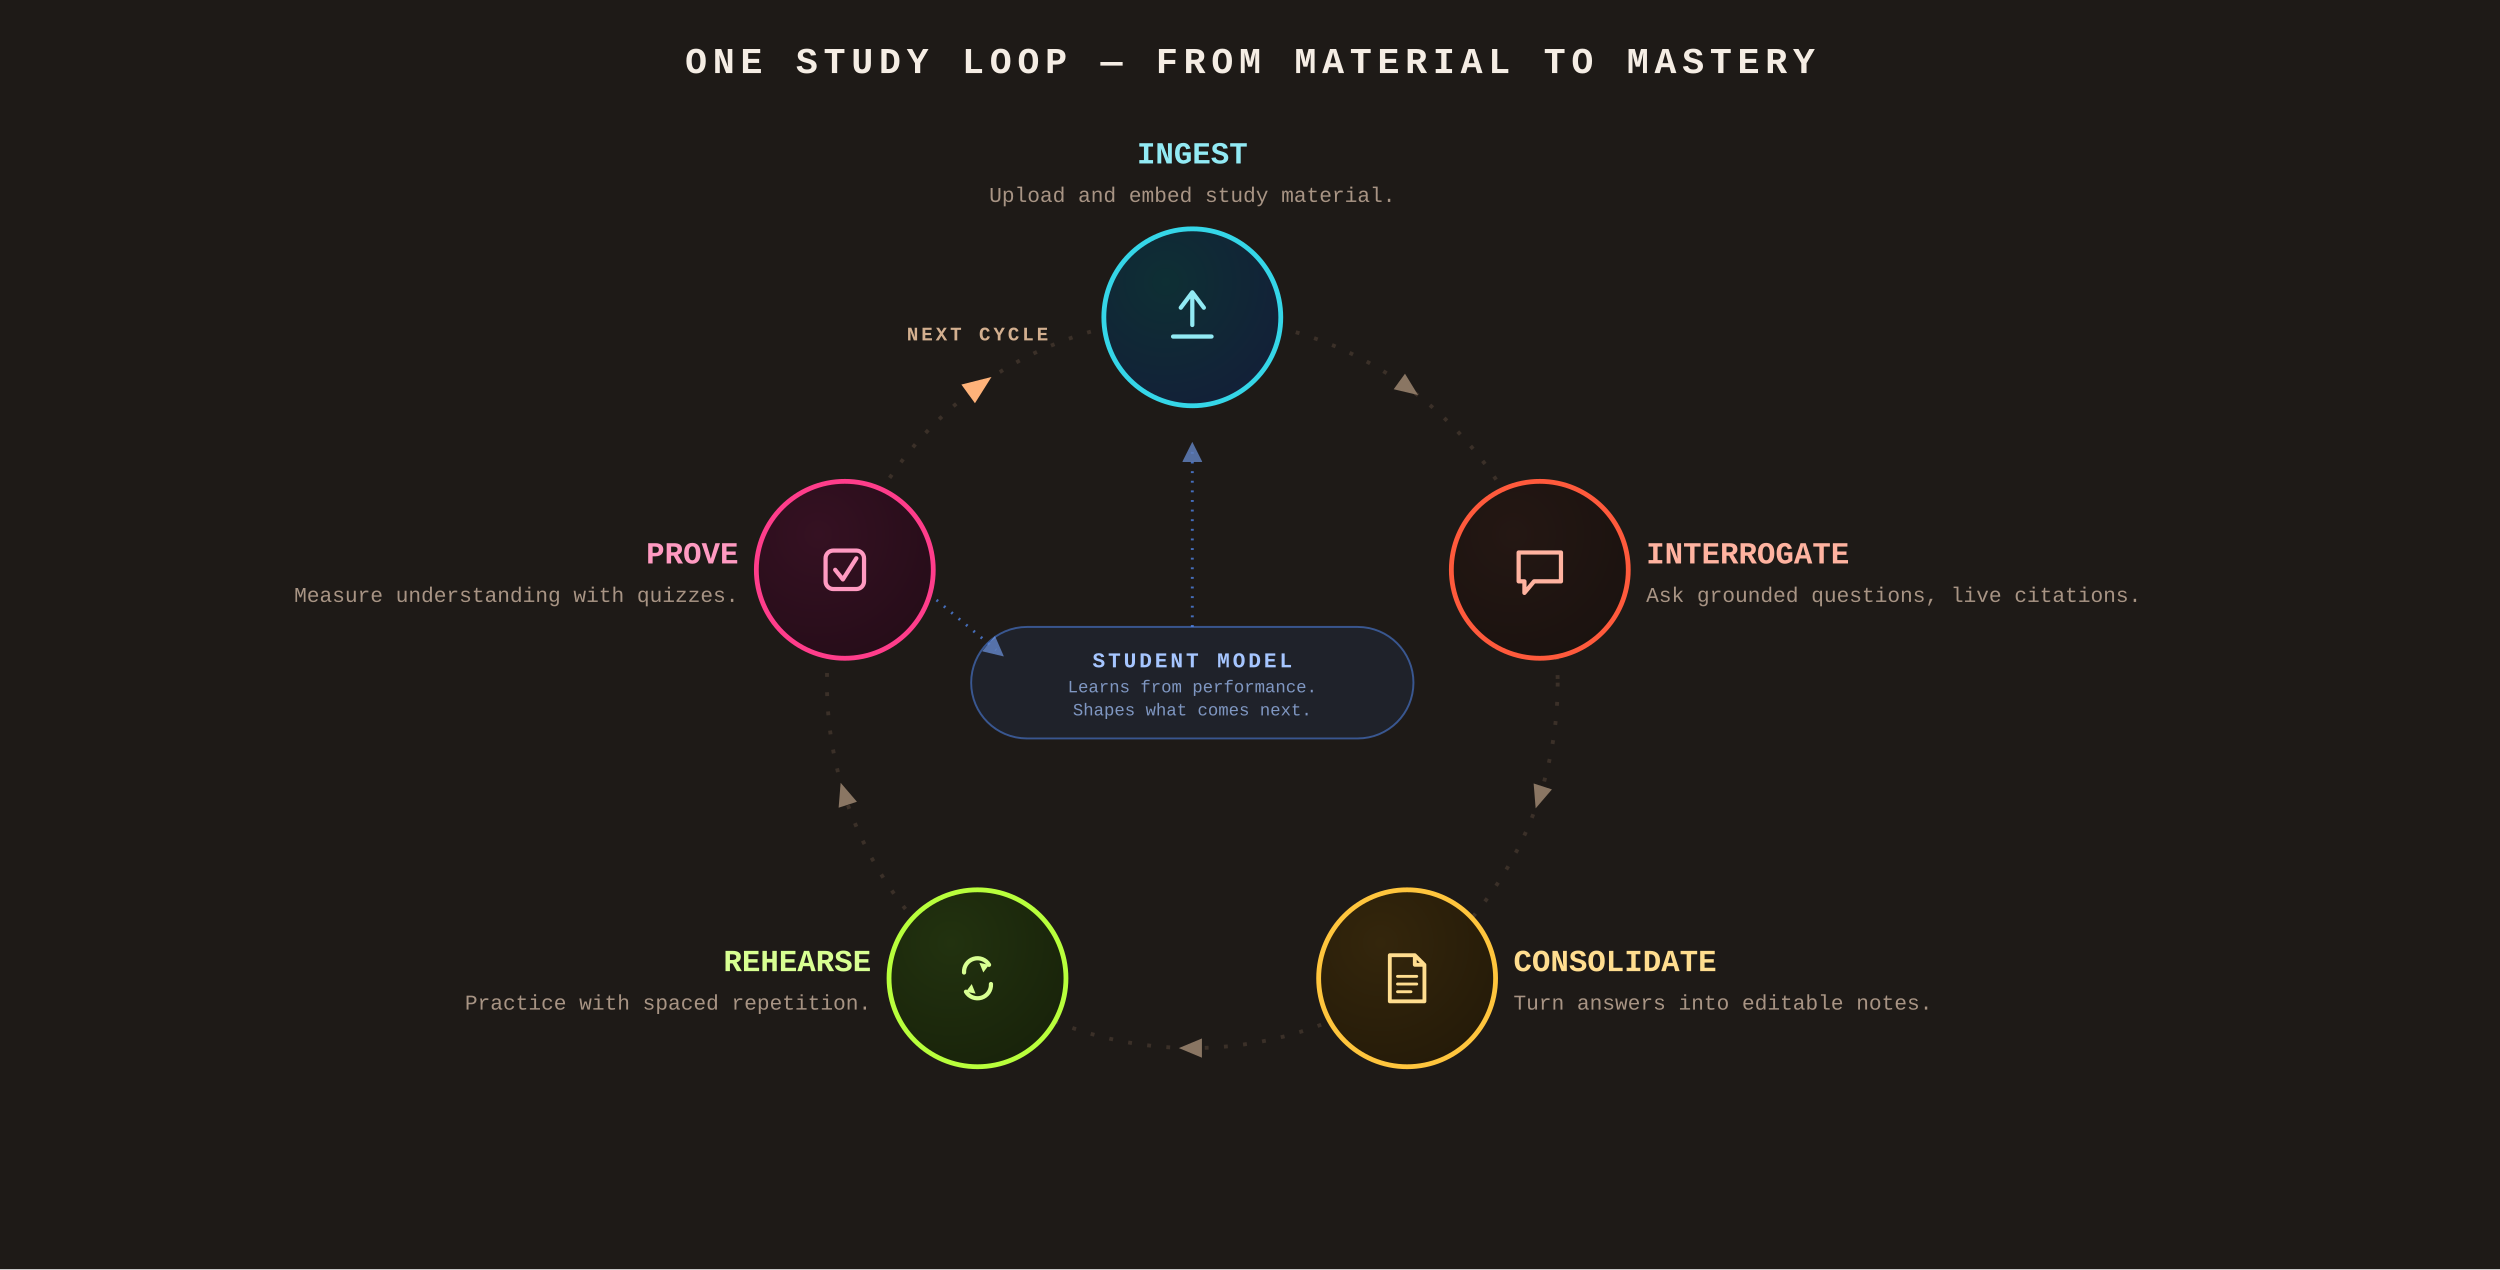
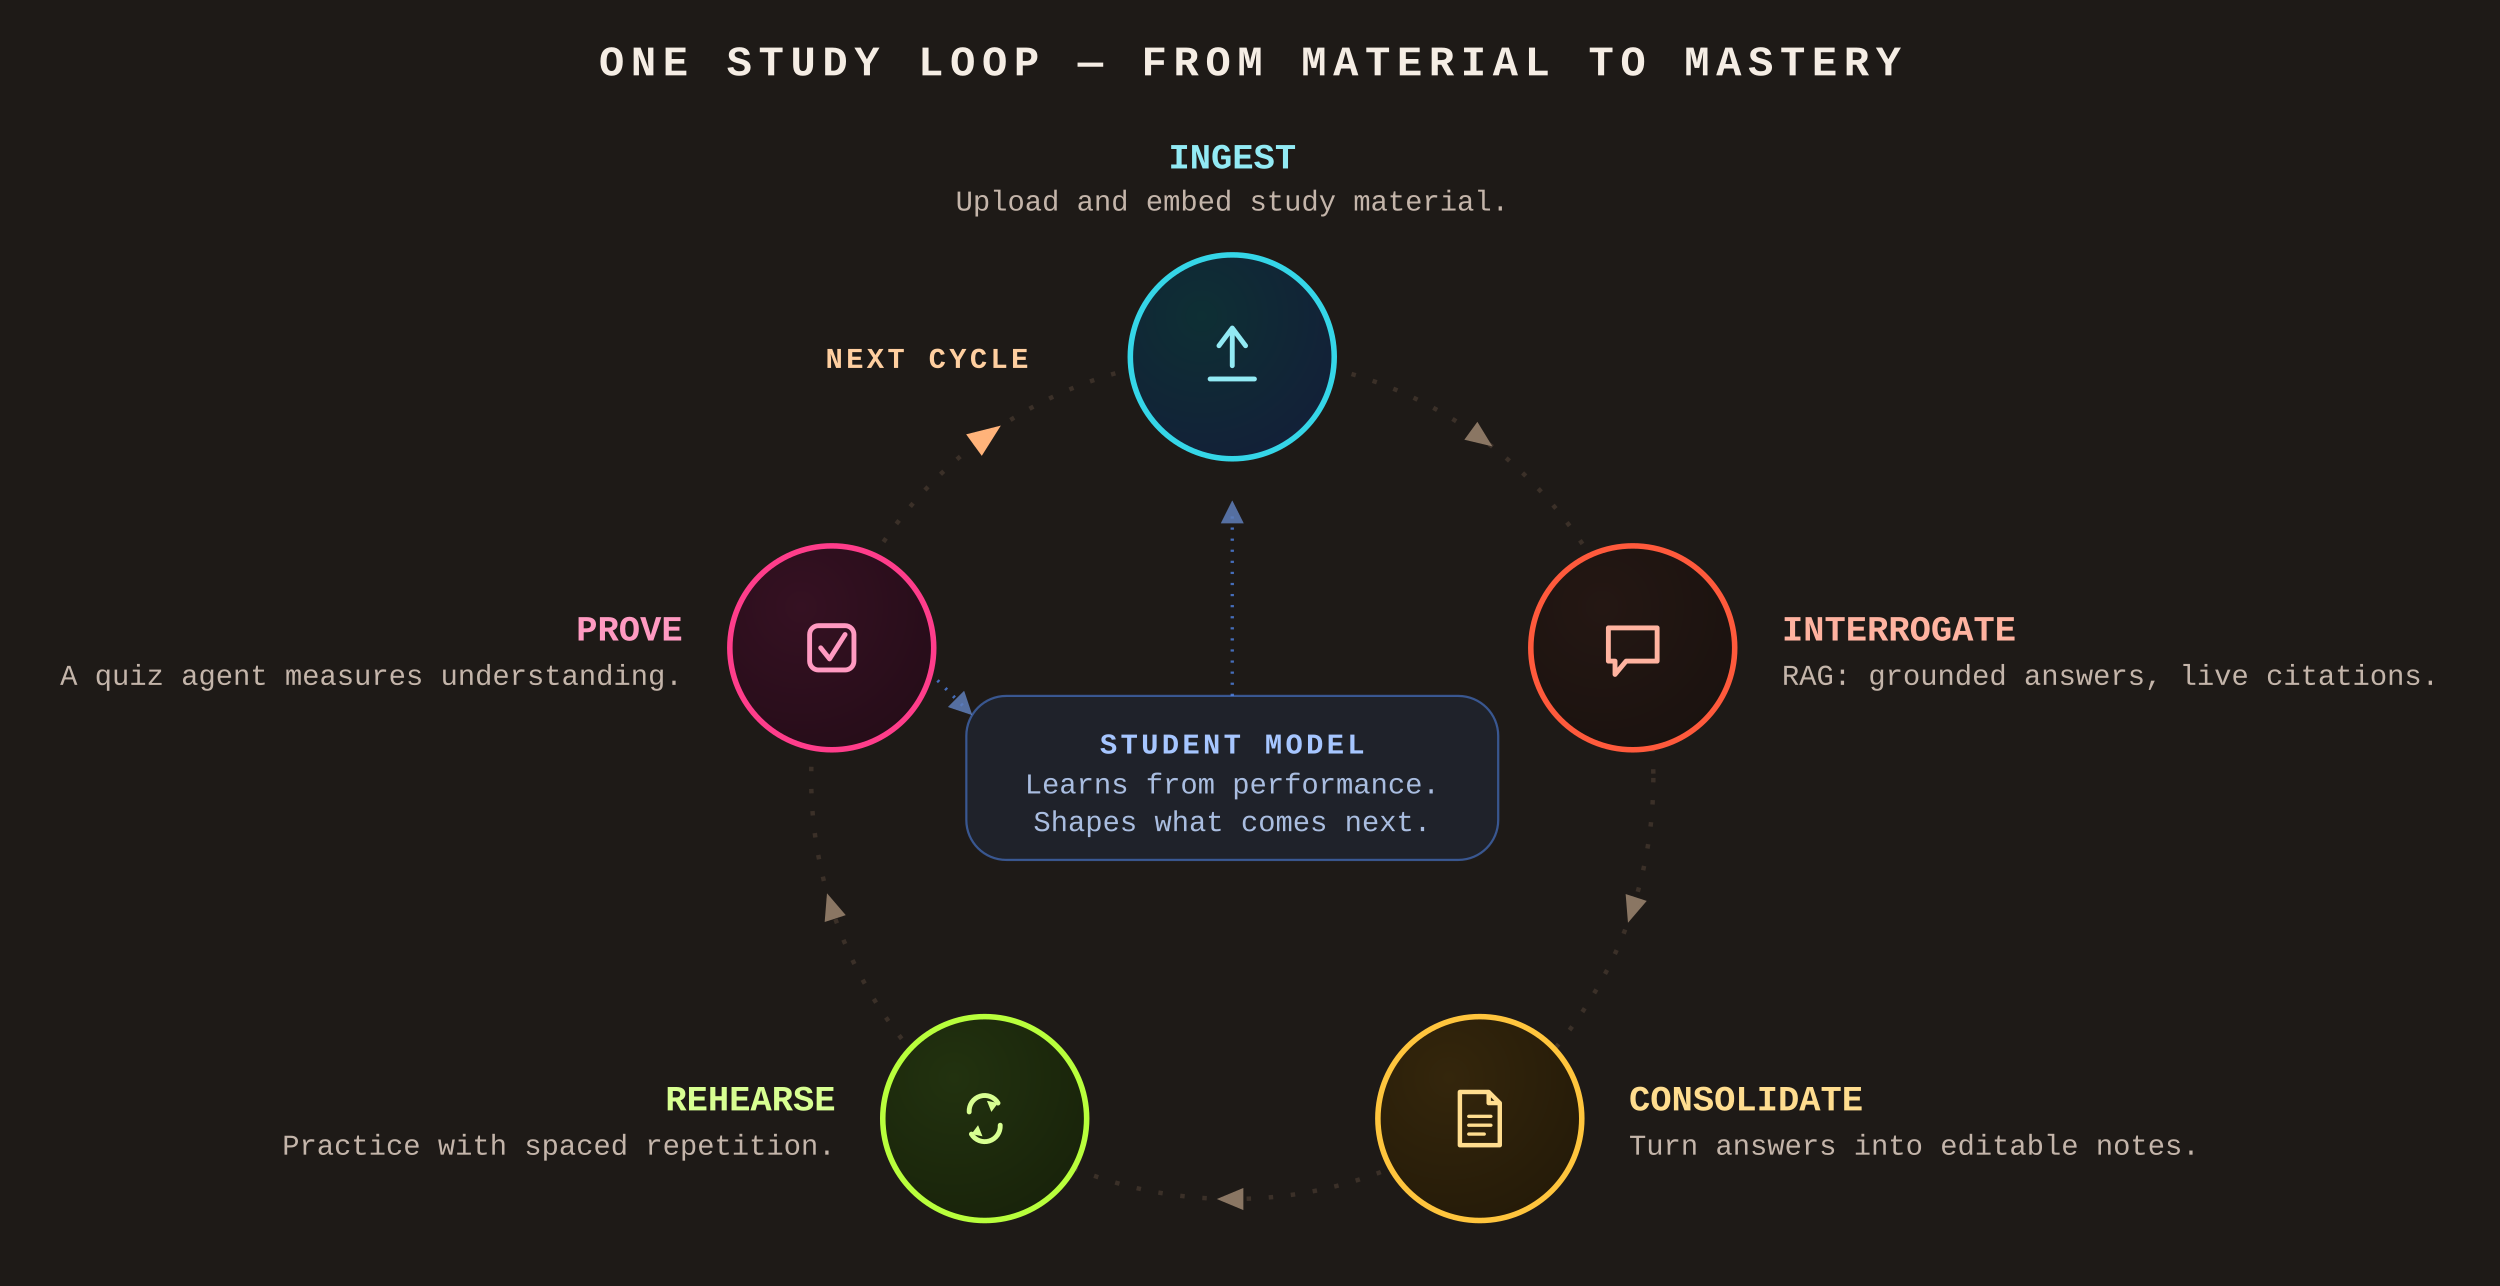
- <svg xmlns="http://www.w3.org/2000/svg" width="1300" height="660" viewBox="0 0 1300 660">
+ <svg xmlns="http://www.w3.org/2000/svg" width="1128" height="580" viewBox="64 4 1128 580">
  <defs>
    <radialGradient id="node-sky" cx="35%" cy="30%" r="80%">
      <stop offset="0%" stop-color="#0e2f34" />
      <stop offset="100%" stop-color="#131f38" />
    </radialGradient>
    <radialGradient id="node-brand" cx="35%" cy="30%" r="80%">
      <stop offset="0%" stop-color="#241713" />
      <stop offset="100%" stop-color="#1a120f" />
    </radialGradient>
    <radialGradient id="node-sun" cx="35%" cy="30%" r="80%">
      <stop offset="0%" stop-color="#34260c" />
      <stop offset="100%" stop-color="#241a08" />
    </radialGradient>
    <radialGradient id="node-mint" cx="35%" cy="30%" r="80%">
      <stop offset="0%" stop-color="#22320f" />
      <stop offset="100%" stop-color="#18220a" />
    </radialGradient>
    <radialGradient id="node-coral" cx="35%" cy="30%" r="80%">
      <stop offset="0%" stop-color="#351122" />
      <stop offset="100%" stop-color="#250c18" />
    </radialGradient>
    <marker id="feedback-arrow" markerWidth="7" markerHeight="7" refX="3.5" refY="3.5" orient="auto">
      <path d="M0,0 L7,3.5 L0,7 Z" fill="#7aa8ff" opacity="0.85" />
    </marker>
  </defs>
+   <style>
+     .trav{animation:trav 12s linear infinite}
+     .ping{opacity:0;transform-box:fill-box;transform-origin:center;animation:ping 12s ease-out infinite}
+     .hub{animation:hub 12s ease-in-out infinite}
+     .next{animation:nx 12s ease-in-out infinite}
+     @keyframes trav{0.00%{transform:translate(620.0px,165.0px)}8.33%{transform:translate(731.7px,201.3px)}16.67%{transform:translate(800.7px,296.3px)}25.00%{transform:translate(800.7px,413.7px)}33.33%{transform:translate(731.7px,508.7px)}41.66%{transform:translate(620.0px,545.0px)}50.00%{transform:translate(508.3px,508.7px)}58.33%{transform:translate(439.3px,413.7px)}66.66%{transform:translate(439.3px,296.3px)}75.00%{transform:translate(508.3px,201.3px)}83.33%{transform:translate(620.0px,165.0px)}100%{transform:translate(620.0px,165.0px)}}
+     @keyframes ping{0%{opacity:.6;transform:scale(1)}14%{opacity:0;transform:scale(1.18)}100%{opacity:0;transform:scale(1.18)}}
+     @keyframes hub{0%,68%,94%,100%{stroke-opacity:.5;fill-opacity:.55}78%,84%{stroke-opacity:1;fill-opacity:.95}}
+     @keyframes nx{0%,76%,100%{fill:#ffcfa0}84%,90%{fill:#fff6ea}}
+     @media (prefers-reduced-motion:reduce){*{animation:none!important}}
+   </style>
  <rect width="1300" height="660" fill="#1e1a17" />
-   <text x="650" y="38" text-anchor="middle" font-family="'Courier New', monospace" font-weight="700" font-size="19" letter-spacing="3" fill="#f5ede4">ONE STUDY LOOP — FROM MATERIAL TO MASTERY</text>
+   <text x="628" y="38" text-anchor="middle" font-family="'Courier New', monospace" font-weight="700" font-size="19" letter-spacing="3" fill="#f5ede4">ONE STUDY LOOP — FROM MATERIAL TO MASTERY</text>
  <circle cx="620" cy="355" r="190" fill="none" stroke="#3b3028" stroke-width="2" stroke-dasharray="2 8" />
  <g fill="#8a7663">
    <polygon points="7,0 -5,-5 -5,5" transform="translate(731.7,201.3) rotate(36)" />
    <polygon points="7,0 -5,-5 -5,5" transform="translate(800.7,413.7) rotate(108)" />
    <polygon points="7,0 -5,-5 -5,5" transform="translate(620,545) rotate(180)" />
    <polygon points="7,0 -5,-5 -5,5" transform="translate(439.3,413.7) rotate(252)" />
  </g>
  <g fill="#ffb37a">
    <polygon points="9,0 -6,-6 -6,6" transform="translate(508.3,201.3) rotate(324)" />
  </g>
-   <text x="508.3" y="177" text-anchor="middle" font-family="'Courier New', monospace" font-weight="700" font-size="10" letter-spacing="1.5" fill="#d3af8f">NEXT CYCLE</text>
-   <rect x="505" y="326" width="230" height="58" rx="29" fill="#20293b" fill-opacity="0.55" stroke="#5590ff" stroke-width="1" stroke-opacity="0.5" />
-   <text x="620" y="347" text-anchor="middle" font-family="'Courier New', monospace" font-size="11" font-weight="700" letter-spacing="1.5" fill="#a6c6ff">STUDENT MODEL</text>
-   <text x="620" y="360" text-anchor="middle" font-family="'Courier New', monospace" font-size="9" fill="#7f97c2">Learns from performance.</text>
-   <text x="620" y="372" text-anchor="middle" font-family="'Courier New', monospace" font-size="9" fill="#7f97c2">Shapes what comes next.</text>
+   <text x="528" y="170" text-anchor="end" font-family="'Courier New', monospace" font-weight="700" font-size="13" letter-spacing="1.5" class="next" fill="#ffcfa0">NEXT CYCLE</text>
+   <rect class="trav" x="-5" y="-5" width="10" height="10" fill="#fff6ea" style="transform:translate(620px,165px)" />
+   <rect class="hub" x="500" y="318" width="240" height="74" rx="18" fill="#20293b" fill-opacity="0.55" stroke="#5590ff" stroke-width="1" stroke-opacity="0.5" />
+   <text x="620" y="344" text-anchor="middle" font-family="'Courier New', monospace" font-size="13" font-weight="700" letter-spacing="1.5" fill="#a6c6ff">STUDENT MODEL</text>
+   <text x="620" y="362" text-anchor="middle" font-family="'Courier New', monospace" font-size="13" fill="#a9bde0">Learns from performance.</text>
+   <text x="620" y="379" text-anchor="middle" font-family="'Courier New', monospace" font-size="13" fill="#a9bde0">Shapes what comes next.</text>
  <g stroke="#5590ff" stroke-width="1.5" stroke-dasharray="1 4" opacity="0.7" fill="none">
-     <path d="M 487,312 L 518,338" marker-end="url(#feedback-arrow)" />
-     <path d="M 620,326 L 620,235" marker-end="url(#feedback-arrow)" />
+     <path d="M 487,311 L 499,323" marker-end="url(#feedback-arrow)" />
+     <path d="M 620,318 L 620,235" marker-end="url(#feedback-arrow)" />
  </g>
  <g>
    <circle cx="620" cy="165" r="46" fill="url(#node-sky)" stroke="#35d6e8" stroke-width="2.5" />
    <g transform="translate(620,165)" stroke="#92eaf4" stroke-width="2.2" stroke-linecap="round" stroke-linejoin="round" fill="none">
      <path d="M0,-13 L0,4 M-6,-5 L0,-13 L6,-5 M-10,10 L10,10" />
    </g>
-     <text x="620" y="85" text-anchor="middle" font-family="'Courier New', monospace" font-weight="700" font-size="16" fill="#92eaf4">INGEST</text>
-     <text x="620" y="105" text-anchor="middle" font-family="'Courier New', monospace" font-size="11" fill="#a89484">Upload and embed study material.</text>
+     <text x="620" y="80" text-anchor="middle" font-family="'Courier New', monospace" font-weight="700" font-size="16" fill="#92eaf4">INGEST</text>
+     <text x="620" y="99" text-anchor="middle" font-family="'Courier New', monospace" font-size="13" fill="#c4b5aa">Upload and embed study material.</text>
  </g>
  <g>
    <circle cx="800.7" cy="296.3" r="46" fill="url(#node-brand)" stroke="#ff5a3c" stroke-width="2.5" />
    <g transform="translate(800.7,296.3)" stroke="#ffb3a0" stroke-width="2.2" stroke-linecap="round" stroke-linejoin="round" fill="none">
      <path d="M-11,-9 L11,-9 L11,6 L-3,6 L-8,12 L-8,6 L-11,6 Z" />
    </g>
-     <text x="856" y="293" text-anchor="start" font-family="'Courier New', monospace" font-weight="700" font-size="16" fill="#ffb3a0">INTERROGATE</text>
-     <text x="856" y="313" text-anchor="start" font-family="'Courier New', monospace" font-size="11" fill="#a89484">Ask grounded questions, live citations.</text>
+     <text x="868" y="293" text-anchor="start" font-family="'Courier New', monospace" font-weight="700" font-size="16" fill="#ffb3a0">INTERROGATE</text>
+     <text x="868" y="313" text-anchor="start" font-family="'Courier New', monospace" font-size="13" fill="#c4b5aa">RAG: grounded answers, live citations.</text>
  </g>
  <g>
    <circle cx="731.7" cy="508.7" r="46" fill="url(#node-sun)" stroke="#ffc53d" stroke-width="2.5" />
    <g transform="translate(731.7,508.7)" stroke="#ffdd8f" stroke-width="2" stroke-linecap="round" stroke-linejoin="round" fill="none">
      <path d="M-9,-12 L4,-12 L9,-7 L9,12 L-9,12 Z M4,-12 L4,-7 L9,-7" />
      <path d="M-5,-1 L5,-1 M-5,3 L5,3 M-5,7 L2,7" stroke-width="1.5" />
    </g>
-     <text x="787" y="505" text-anchor="start" font-family="'Courier New', monospace" font-weight="700" font-size="16" fill="#ffdd8f">CONSOLIDATE</text>
-     <text x="787" y="525" text-anchor="start" font-family="'Courier New', monospace" font-size="11" fill="#a89484">Turn answers into editable notes.</text>
+     <text x="799" y="505" text-anchor="start" font-family="'Courier New', monospace" font-weight="700" font-size="16" fill="#ffdd8f">CONSOLIDATE</text>
+     <text x="799" y="525" text-anchor="start" font-family="'Courier New', monospace" font-size="13" fill="#c4b5aa">Turn answers into editable notes.</text>
  </g>
  <g>
    <circle cx="508.3" cy="508.7" r="46" fill="url(#node-mint)" stroke="#b8ff3c" stroke-width="2.5" />
    <g transform="translate(508.3,508.7)" stroke="#d8ff92" stroke-width="2.2" stroke-linecap="round" stroke-linejoin="round" fill="none">
      <path d="M-7,-3 A7,7 0 0 1 6,-7" />
      <polygon points="6,-7 1,-8 3,-3" fill="#d8ff92" stroke="none" />
      <path d="M7,3 A7,7 0 0 1 -6,7" />
      <polygon points="-6,7 -1,8 -3,3" fill="#d8ff92" stroke="none" />
    </g>
-     <text x="453" y="505" text-anchor="end" font-family="'Courier New', monospace" font-weight="700" font-size="16" fill="#d8ff92">REHEARSE</text>
-     <text x="453" y="525" text-anchor="end" font-family="'Courier New', monospace" font-size="11" fill="#a89484">Practice with spaced repetition.</text>
+     <text x="441" y="505" text-anchor="end" font-family="'Courier New', monospace" font-weight="700" font-size="16" fill="#d8ff92">REHEARSE</text>
+     <text x="441" y="525" text-anchor="end" font-family="'Courier New', monospace" font-size="13" fill="#c4b5aa">Practice with spaced repetition.</text>
  </g>
  <g>
    <circle cx="439.3" cy="296.3" r="46" fill="url(#node-coral)" stroke="#ff3d8b" stroke-width="2.5" />
    <g transform="translate(439.3,296.3)" stroke="#ff9ac1" stroke-width="2.2" stroke-linecap="round" stroke-linejoin="round" fill="none">
      <rect x="-10" y="-10" width="20" height="20" rx="4" />
      <path d="M-5,0 L-1,5 L6,-6" />
    </g>
-     <text x="384" y="293" text-anchor="end" font-family="'Courier New', monospace" font-weight="700" font-size="16" fill="#ff9ac1">PROVE</text>
-     <text x="384" y="313" text-anchor="end" font-family="'Courier New', monospace" font-size="11" fill="#a89484">Measure understanding with quizzes.</text>
+     <text x="372" y="293" text-anchor="end" font-family="'Courier New', monospace" font-weight="700" font-size="16" fill="#ff9ac1">PROVE</text>
+     <text x="372" y="313" text-anchor="end" font-family="'Courier New', monospace" font-size="13" fill="#c4b5aa">A quiz agent measures understanding.</text>
  </g>
+   <circle class="ping" cx="620.0" cy="165.0" r="46" fill="none" stroke="#35d6e8" stroke-width="2" style="animation-delay:0s" />
+   <circle class="ping" cx="800.7" cy="296.3" r="46" fill="none" stroke="#ff5a3c" stroke-width="2" style="animation-delay:2s" />
+   <circle class="ping" cx="731.7" cy="508.7" r="46" fill="none" stroke="#ffc53d" stroke-width="2" style="animation-delay:4s" />
+   <circle class="ping" cx="508.3" cy="508.7" r="46" fill="none" stroke="#b8ff3c" stroke-width="2" style="animation-delay:6s" />
+   <circle class="ping" cx="439.3" cy="296.3" r="46" fill="none" stroke="#ff3d8b" stroke-width="2" style="animation-delay:8s" />
</svg>
